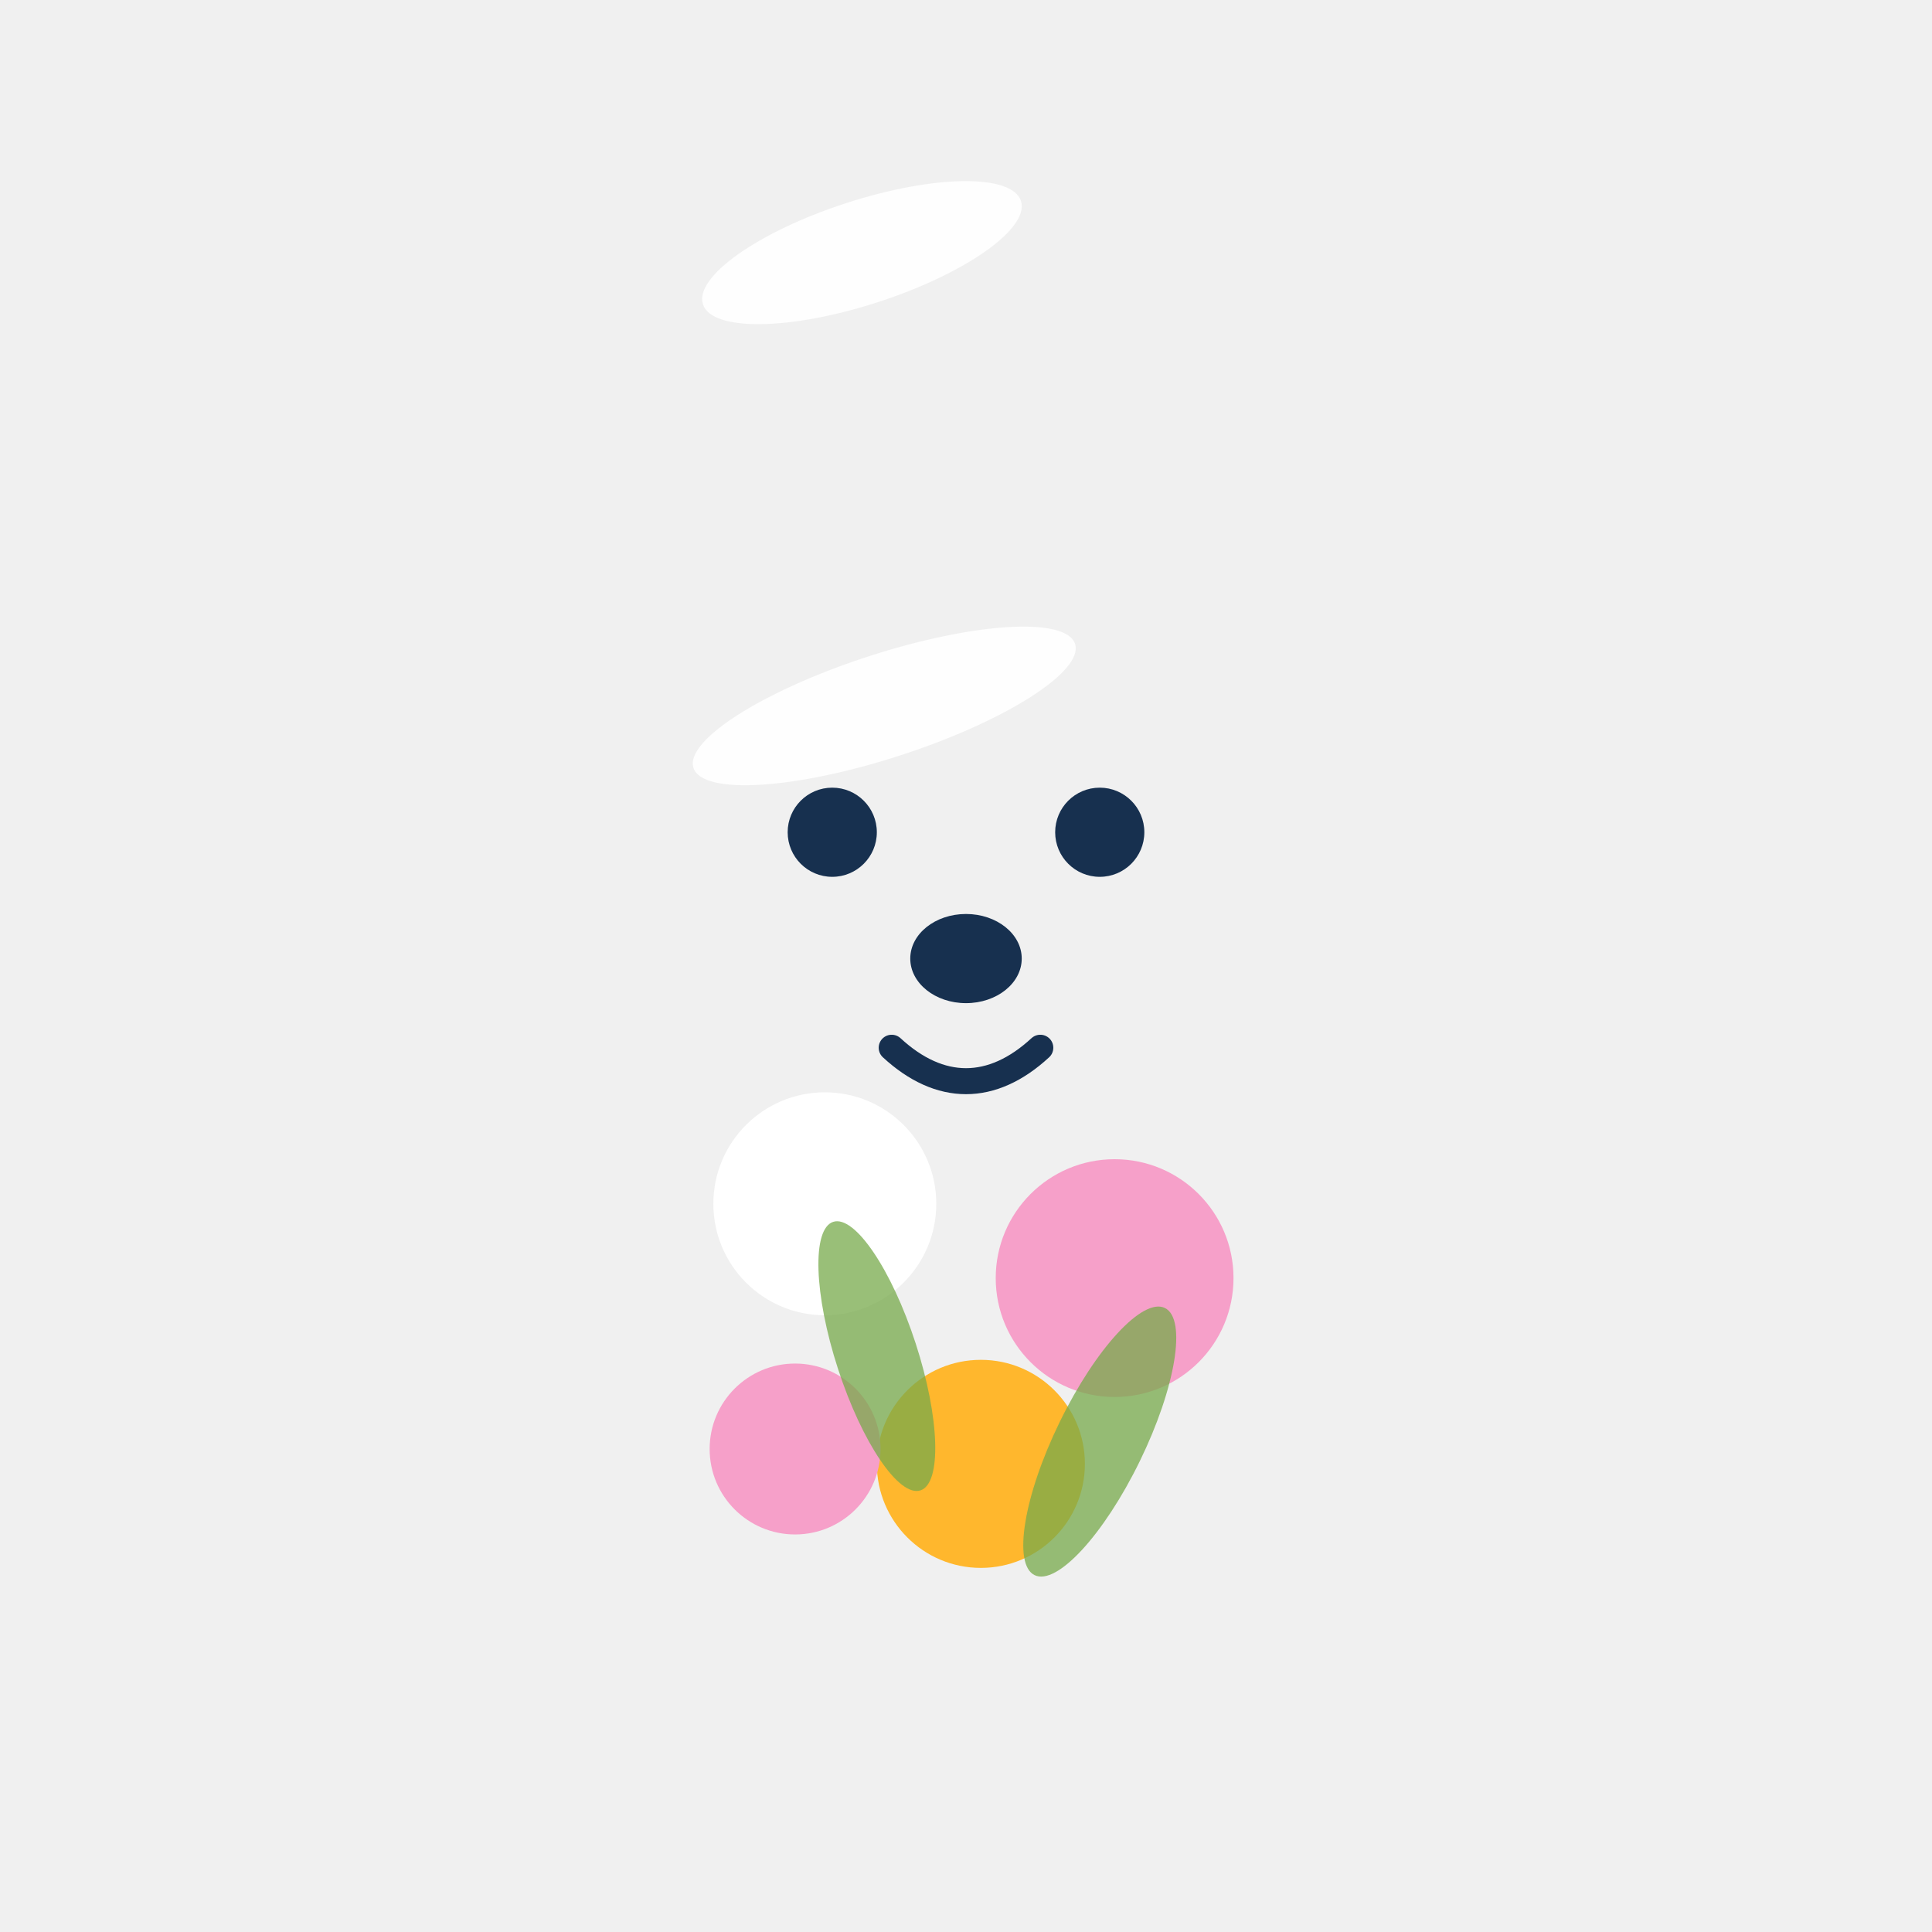
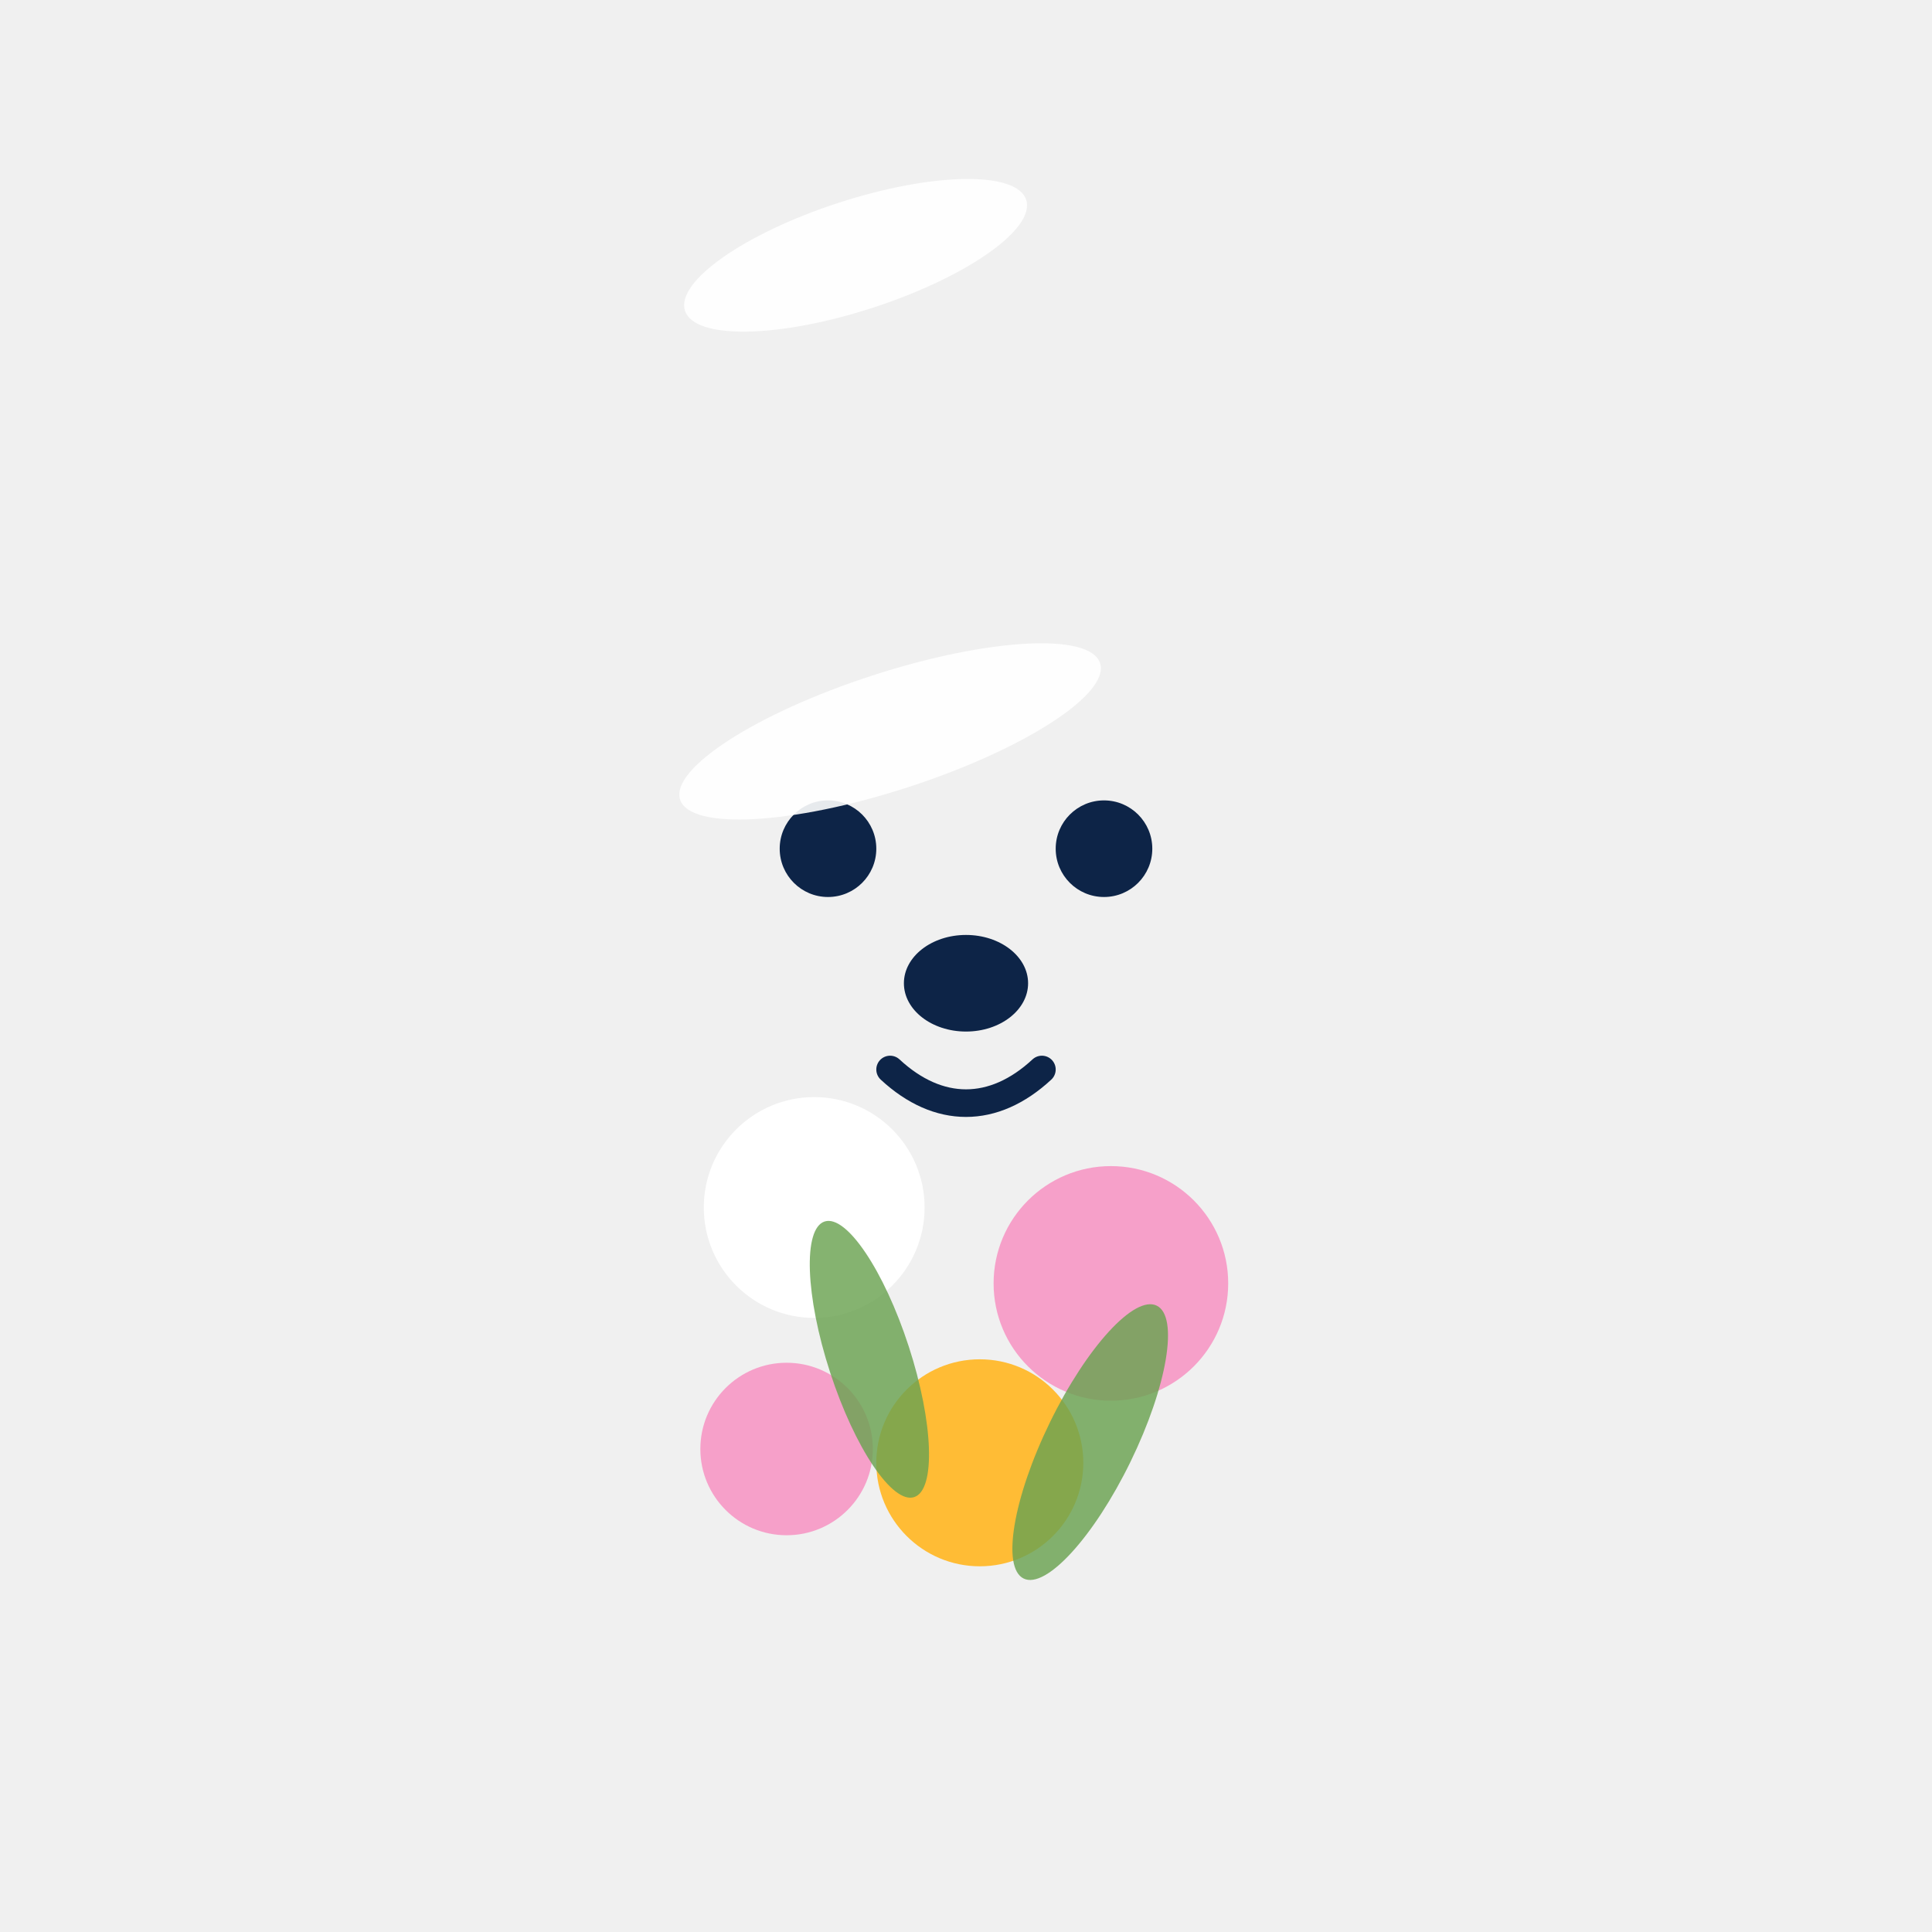
- <svg xmlns="http://www.w3.org/2000/svg" width="520" height="520" viewBox="0 0 520 520" fill="none">
+ <svg xmlns="http://www.w3.org/2000/svg" width="560" height="560" viewBox="0 0 560 560" fill="none">
  <defs>
-     <radialGradient id="g" cx="35%" cy="15%" r="82%">
-       <stop stop-color="#fff" stop-opacity=".85" />
-       <stop offset=".35" stop-color="#bdefff" stop-opacity=".5" />
-       <stop offset=".72" stop-color="#ffd0e7" stop-opacity=".28" />
-       <stop offset="1" stop-color="#8bd8ff" stop-opacity=".34" />
+     <radialGradient id="glass" cx="30%" cy="16%" r="84%">
+       <stop stop-color="#fff" stop-opacity=".95" />
+       <stop offset=".3" stop-color="#d9f7ff" stop-opacity=".82" />
+       <stop offset=".72" stop-color="#b7e9ff" stop-opacity=".58" />
+       <stop offset="1" stop-color="#8ed8f5" stop-opacity=".5" />
    </radialGradient>
-     <filter id="s" x="18" y="0" width="484" height="520">
-       <feDropShadow dx="0" dy="18" stdDeviation="18" flood-color="#34739a" flood-opacity=".18" />
+     <filter id="shadow" x="20" y="0" width="520" height="540">
+       <feDropShadow dx="0" dy="20" stdDeviation="18" flood-color="#3b7899" flood-opacity=".22" />
    </filter>
  </defs>
-   <g filter="url(#s)" stroke="rgba(255,255,255,.82)" stroke-width="8">
-     <ellipse cx="210" cy="118" rx="42" ry="116" fill="url(#g)" transform="rotate(-12 210 118)" />
-     <ellipse cx="312" cy="118" rx="42" ry="116" fill="url(#g)" transform="rotate(12 312 118)" />
-     <circle cx="260" cy="230" r="104" fill="url(#g)" />
-     <ellipse cx="260" cy="375" rx="122" ry="100" fill="url(#g)" />
-     <circle cx="178" cy="430" r="48" fill="url(#g)" />
-     <circle cx="342" cy="430" r="48" fill="url(#g)" />
+   <g filter="url(#shadow)" stroke="#fff" stroke-width="10" stroke-linejoin="round">
+     <ellipse cx="226" cy="130" rx="48" ry="128" fill="url(#glass)" transform="rotate(-12 226 130)" />
+     <ellipse cx="334" cy="130" rx="48" ry="128" fill="url(#glass)" transform="rotate(12 334 130)" />
+     <circle cx="280" cy="252" r="116" fill="url(#glass)" />
+     <ellipse cx="280" cy="402" rx="140" ry="104" fill="url(#glass)" />
+     <circle cx="190" cy="466" r="52" fill="url(#glass)" />
+     <circle cx="370" cy="466" r="52" fill="url(#glass)" />
  </g>
-   <g fill="#17304f">
-     <circle cx="224" cy="224" r="12" />
-     <circle cx="296" cy="224" r="12" />
-     <ellipse cx="260" cy="258" rx="15" ry="12" />
+   <g fill="#0d2447">
+     <circle cx="240" cy="246" r="14" />
+     <circle cx="320" cy="246" r="14" />
+     <ellipse cx="280" cy="285" rx="18" ry="14" />
  </g>
-   <path d="M240 282c13 12 27 12 40 0" stroke="#17304f" stroke-width="7" stroke-linecap="round" />
+   <path d="M258 310c14 13 30 13 44 0" stroke="#0d2447" stroke-width="8" stroke-linecap="round" />
  <g>
-     <circle cx="222" cy="324" r="30" fill="#fff" />
-     <circle cx="300" cy="344" r="32" fill="#f6a0c9" />
-     <circle cx="264" cy="394" r="28" fill="#ffb72d" />
-     <circle cx="214" cy="390" r="23" fill="#f6a0c9" />
-     <g fill="#77aa4b" opacity=".75">
-       <ellipse cx="236" cy="365" rx="11" ry="38" transform="rotate(-18 236 365)" />
-       <ellipse cx="296" cy="388" rx="12" ry="40" transform="rotate(26 296 388)" />
+     <circle cx="236" cy="350" r="32" fill="#fff" />
+     <circle cx="322" cy="372" r="34" fill="#f6a0c9" />
+     <circle cx="284" cy="424" r="30" fill="#ffbc35" />
+     <circle cx="228" cy="420" r="25" fill="#f6a0c9" />
+     <g fill="#6aa251" opacity=".82">
+       <ellipse cx="252" cy="394" rx="12" ry="42" transform="rotate(-18 252 394)" />
+       <ellipse cx="316" cy="418" rx="13" ry="44" transform="rotate(26 316 418)" />
    </g>
  </g>
  <g opacity=".9" fill="#fff">
-     <ellipse cx="232" cy="68" rx="45" ry="14" transform="rotate(-18 232 68)" />
-     <ellipse cx="238" cy="190" rx="54" ry="14" transform="rotate(-18 238 190)" />
+     <ellipse cx="248" cy="74" rx="52" ry="16" transform="rotate(-18 248 74)" />
+     <ellipse cx="258" cy="212" rx="64" ry="17" transform="rotate(-18 258 212)" />
  </g>
</svg>
